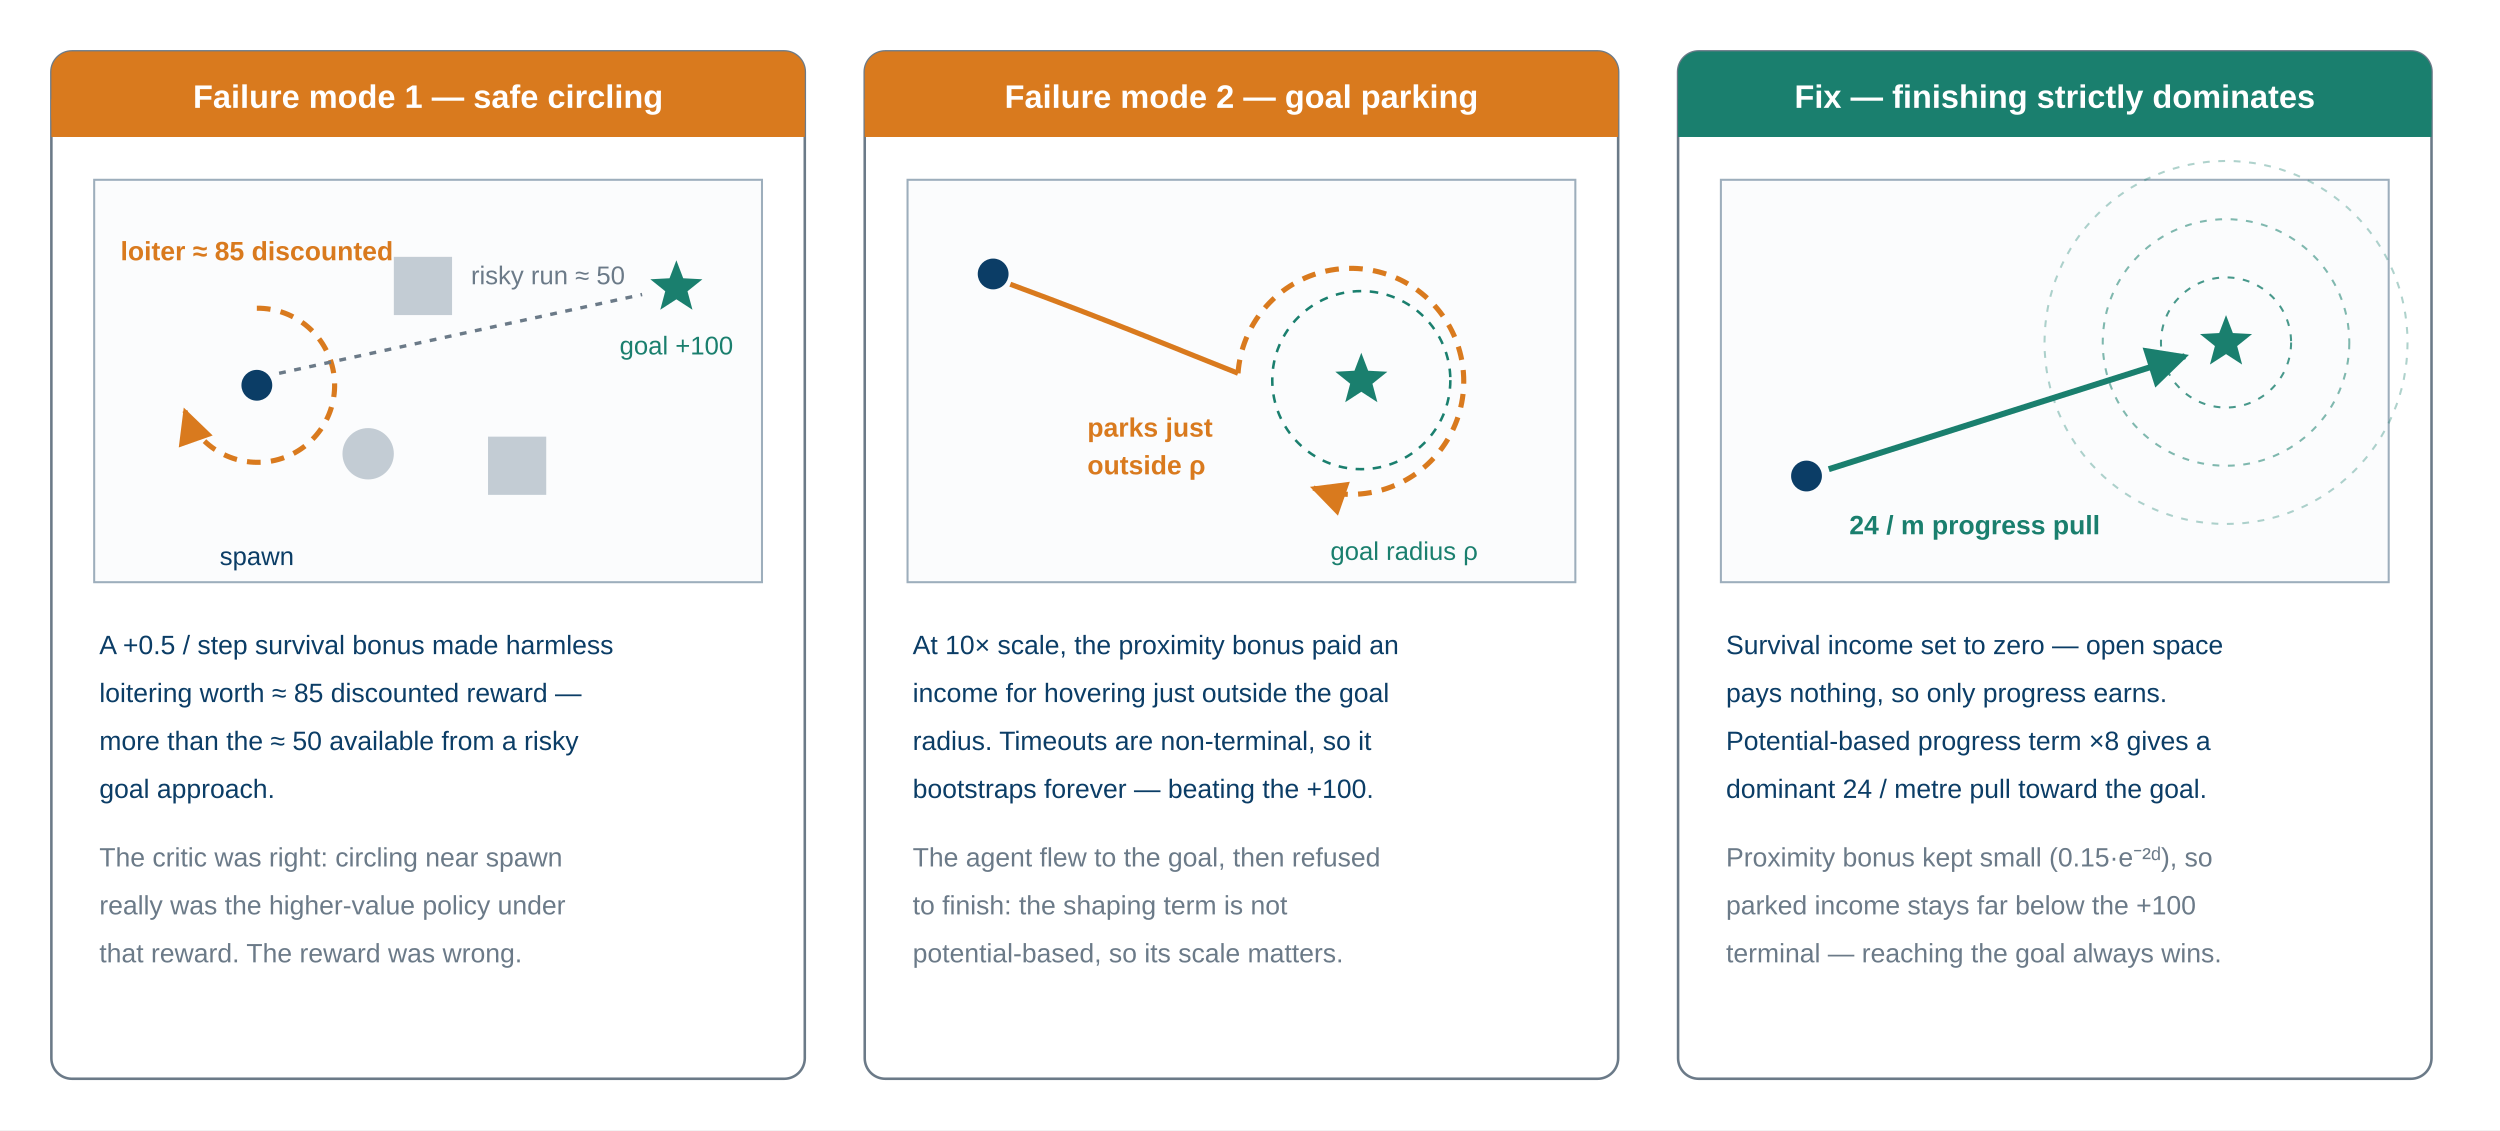
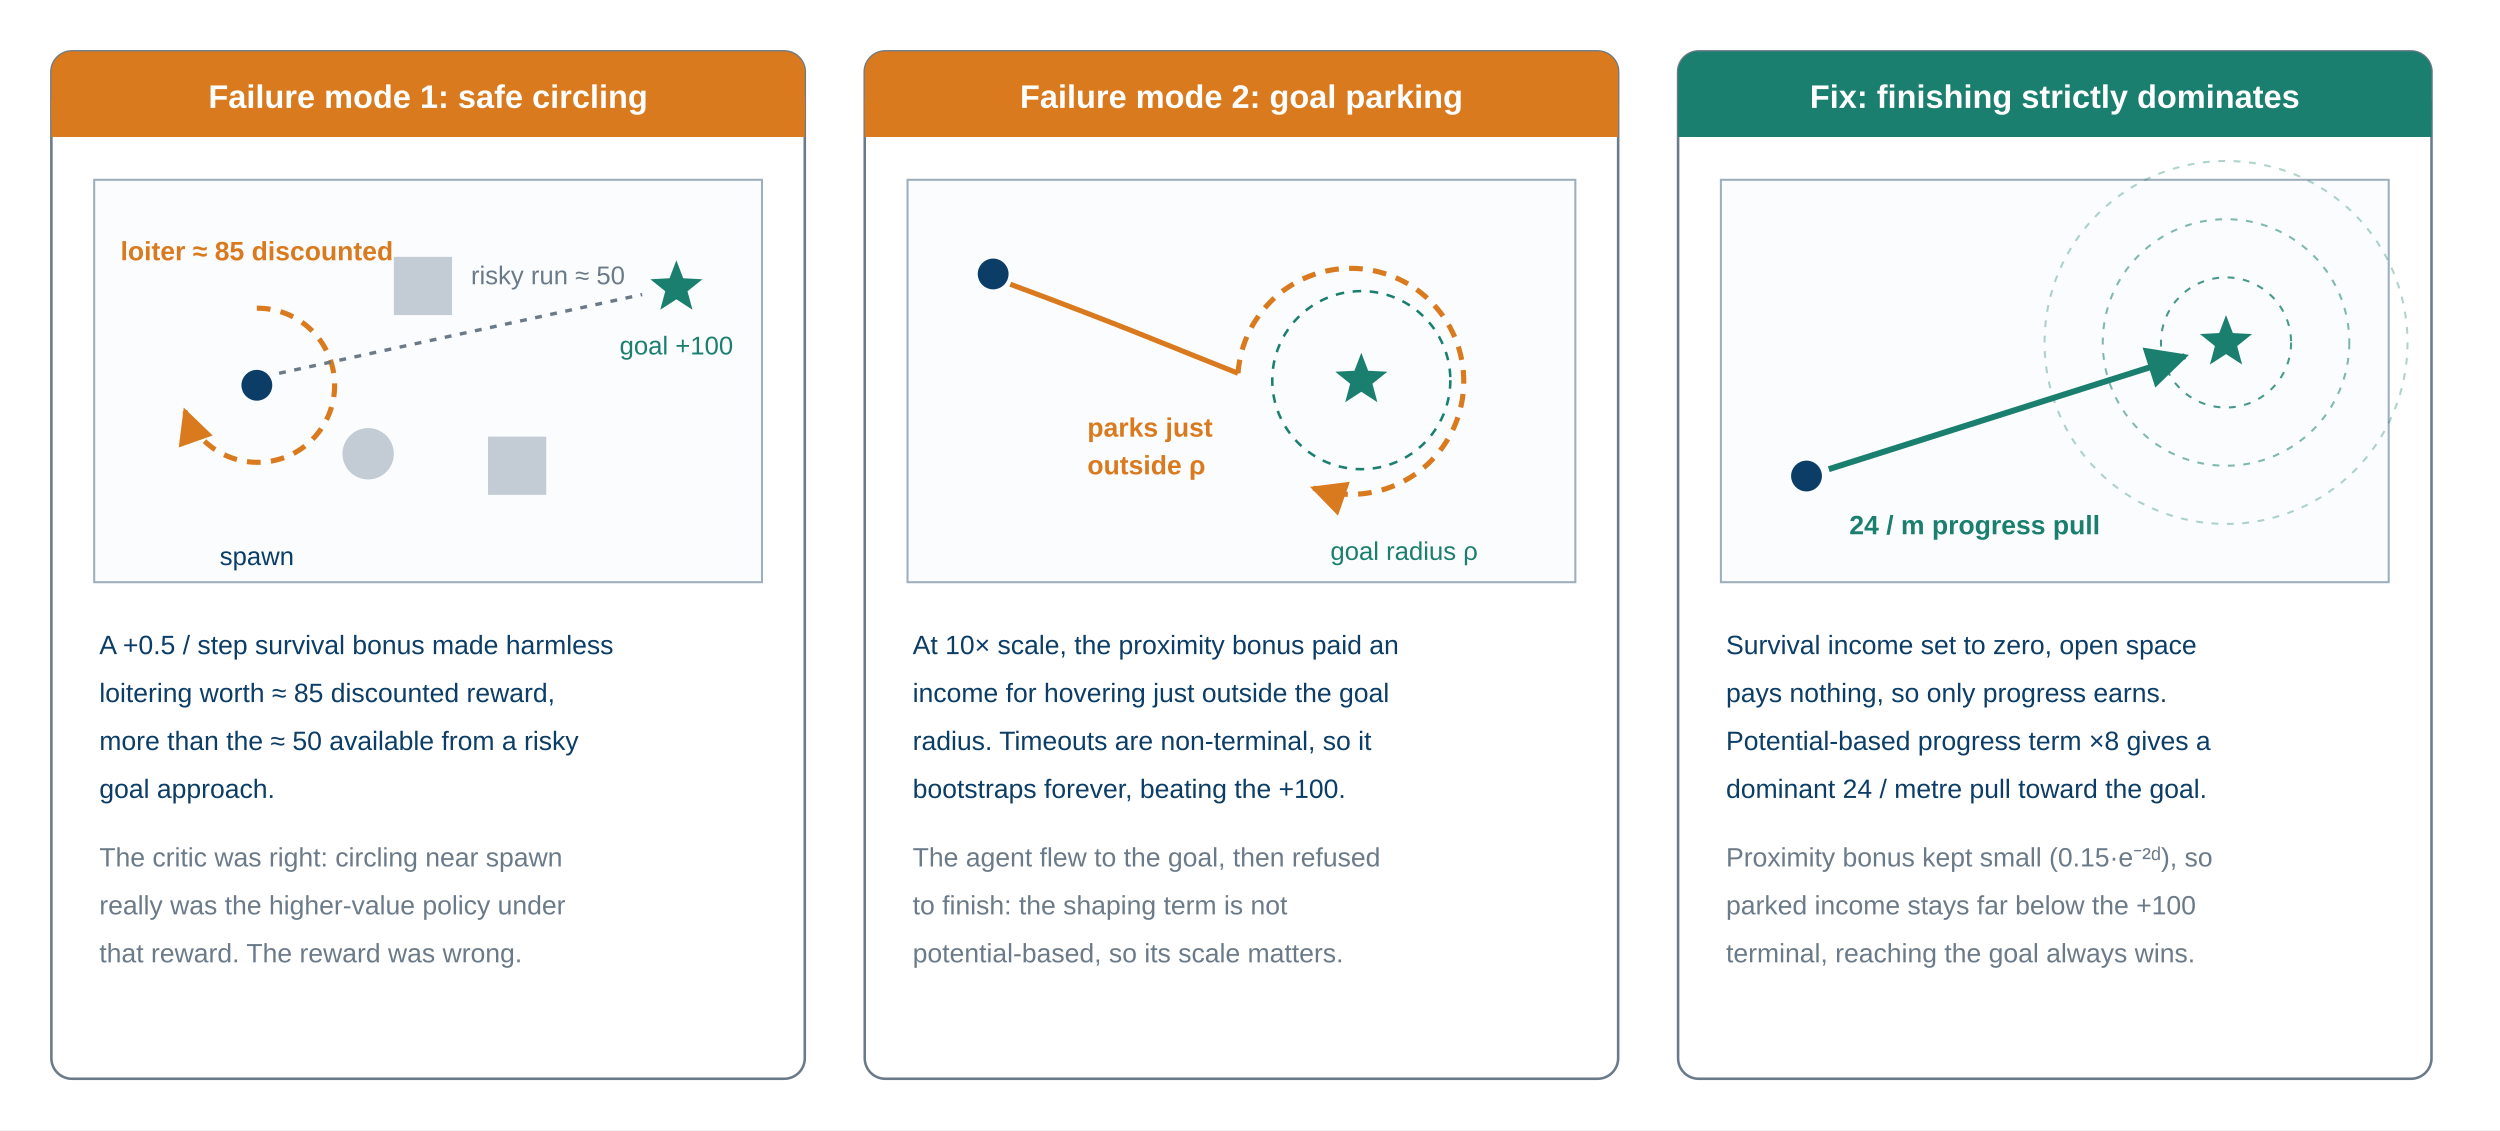
<svg xmlns="http://www.w3.org/2000/svg" viewBox="0 0 1460 660" width="1460" height="660" font-family="Segoe UI, Arial, sans-serif">
  <defs>
    <marker id="arrO" viewBox="0 0 10 10" refX="9" refY="5" markerWidth="7" markerHeight="7" orient="auto-start-reverse">
      <path d="M0,0 L10,5 L0,10 z" fill="#d97a1e" />
    </marker>
    <marker id="arrT" viewBox="0 0 10 10" refX="9" refY="5" markerWidth="7" markerHeight="7" orient="auto-start-reverse">
      <path d="M0,0 L10,5 L0,10 z" fill="#1a7f6e" />
    </marker>
  </defs>
  <rect x="0" y="0" width="1460" height="660" fill="#ffffff" />
  <g transform="translate(30,0)">
    <rect x="0" y="30" width="440" height="600" rx="12" fill="#ffffff" stroke="#6b7a88" stroke-width="1.5" />
    <rect x="0" y="30" width="440" height="50" rx="12" fill="#d97a1e" />
    <rect x="0" y="58" width="440" height="22" fill="#d97a1e" />
-     <text x="220" y="63" font-size="19" fill="#ffffff" text-anchor="middle" font-weight="700">Failure mode 1 — safe circling</text>
+     <text x="220" y="63" font-size="19" fill="#ffffff" text-anchor="middle" font-weight="700">Failure mode 1: safe circling</text>
    <rect x="25" y="105" width="390" height="235" fill="#fbfcfd" stroke="#9daebc" stroke-width="1.2" />
    <rect x="200" y="150" width="34" height="34" fill="#c3ccd4" />
    <rect x="255" y="255" width="34" height="34" fill="#c3ccd4" />
    <circle cx="185" cy="265" r="15" fill="#c3ccd4" />
    <circle cx="120" cy="225" r="9" fill="#0b3d66" />
    <text x="120" y="330" font-size="15" fill="#0b3d66" text-anchor="middle">spawn</text>
    <path d="M120,180 A45,45 0 1 1 78,240" fill="none" stroke="#d97a1e" stroke-width="3" stroke-dasharray="8,6" marker-end="url(#arrO)" />
    <text x="120" y="152" font-size="15.5" fill="#d97a1e" text-anchor="middle" font-weight="600">loiter ≈ 85 discounted</text>
    <path d="M133,218 L345,172" fill="none" stroke="#6b7a88" stroke-width="2" stroke-dasharray="4,5" />
    <text x="290" y="166" font-size="15" fill="#6b7a88" text-anchor="middle">risky run ≈ 50</text>
    <g transform="translate(365,168)">
      <polygon points="0,-16 4,-5.5 15.2,-4.9 6.5,2.1 9.4,12.9 0,6.8 -9.4,12.9 -6.5,2.1 -15.2,-4.9 -4,-5.5" fill="#1a7f6e" />
    </g>
    <text x="365" y="207" font-size="15" fill="#1a7f6e" text-anchor="middle">goal +100</text>
    <text x="28" y="382" font-size="15.5" fill="#0b3d66">A +0.5 / step survival bonus made harmless</text>
-     <text x="28" y="410" font-size="15.5" fill="#0b3d66">loitering worth ≈ 85 discounted reward —</text>
+     <text x="28" y="410" font-size="15.5" fill="#0b3d66">loitering worth ≈ 85 discounted reward,</text>
    <text x="28" y="438" font-size="15.5" fill="#0b3d66">more than the ≈ 50 available from a risky</text>
    <text x="28" y="466" font-size="15.5" fill="#0b3d66">goal approach.</text>
    <text x="28" y="506" font-size="15.5" fill="#6b7a88">The critic was right: circling near spawn</text>
    <text x="28" y="534" font-size="15.5" fill="#6b7a88">really was the higher-value policy under</text>
    <text x="28" y="562" font-size="15.5" fill="#6b7a88">that reward. The reward was wrong.</text>
  </g>
  <g transform="translate(505,0)">
    <rect x="0" y="30" width="440" height="600" rx="12" fill="#ffffff" stroke="#6b7a88" stroke-width="1.5" />
    <rect x="0" y="30" width="440" height="50" rx="12" fill="#d97a1e" />
    <rect x="0" y="58" width="440" height="22" fill="#d97a1e" />
-     <text x="220" y="63" font-size="19" fill="#ffffff" text-anchor="middle" font-weight="700">Failure mode 2 — goal parking</text>
+     <text x="220" y="63" font-size="19" fill="#ffffff" text-anchor="middle" font-weight="700">Failure mode 2: goal parking</text>
    <rect x="25" y="105" width="390" height="235" fill="#fbfcfd" stroke="#9daebc" stroke-width="1.2" />
    <circle cx="290" cy="222" r="52" fill="none" stroke="#1a7f6e" stroke-width="1.5" stroke-dasharray="5,5" />
    <g transform="translate(290,222)">
      <polygon points="0,-16 4,-5.5 15.2,-4.9 6.5,2.1 9.4,12.9 0,6.8 -9.4,12.9 -6.5,2.1 -15.2,-4.9 -4,-5.5" fill="#1a7f6e" />
    </g>
    <text x="315" y="327" font-size="15" fill="#1a7f6e" text-anchor="middle">goal radius ρ</text>
    <circle cx="75" cy="160" r="9" fill="#0b3d66" />
    <path d="M85,166 C150,190 185,205 218,218" fill="none" stroke="#d97a1e" stroke-width="3" />
    <path d="M218,218 A66,66 0 1 1 262,285" fill="none" stroke="#d97a1e" stroke-width="3" stroke-dasharray="8,6" marker-end="url(#arrO)" />
    <text x="130" y="255" font-size="15.5" fill="#d97a1e" font-weight="600">parks just</text>
    <text x="130" y="277" font-size="15.5" fill="#d97a1e" font-weight="600">outside ρ</text>
    <text x="28" y="382" font-size="15.5" fill="#0b3d66">At 10× scale, the proximity bonus paid an</text>
    <text x="28" y="410" font-size="15.5" fill="#0b3d66">income for hovering just outside the goal</text>
    <text x="28" y="438" font-size="15.5" fill="#0b3d66">radius. Timeouts are non-terminal, so it</text>
-     <text x="28" y="466" font-size="15.5" fill="#0b3d66">bootstraps forever — beating the +100.</text>
+     <text x="28" y="466" font-size="15.5" fill="#0b3d66">bootstraps forever, beating the +100.</text>
    <text x="28" y="506" font-size="15.5" fill="#6b7a88">The agent flew to the goal, then refused</text>
    <text x="28" y="534" font-size="15.5" fill="#6b7a88">to finish: the shaping term is not</text>
    <text x="28" y="562" font-size="15.5" fill="#6b7a88">potential-based, so its scale matters.</text>
  </g>
  <g transform="translate(980,0)">
    <rect x="0" y="30" width="440" height="600" rx="12" fill="#ffffff" stroke="#6b7a88" stroke-width="1.5" />
    <rect x="0" y="30" width="440" height="50" rx="12" fill="#1a7f6e" />
    <rect x="0" y="58" width="440" height="22" fill="#1a7f6e" />
-     <text x="220" y="63" font-size="19" fill="#ffffff" text-anchor="middle" font-weight="700">Fix — finishing strictly dominates</text>
+     <text x="220" y="63" font-size="19" fill="#ffffff" text-anchor="middle" font-weight="700">Fix: finishing strictly dominates</text>
    <rect x="25" y="105" width="390" height="235" fill="#fbfcfd" stroke="#9daebc" stroke-width="1.2" />
    <circle cx="320" cy="200" r="38" fill="none" stroke="#1a7f6e" stroke-width="1.2" stroke-dasharray="4,5" opacity="0.8" />
    <circle cx="320" cy="200" r="72" fill="none" stroke="#1a7f6e" stroke-width="1.2" stroke-dasharray="4,5" opacity="0.55" />
    <circle cx="320" cy="200" r="106" fill="none" stroke="#1a7f6e" stroke-width="1.2" stroke-dasharray="4,5" opacity="0.35" />
    <g transform="translate(320,200)">
      <polygon points="0,-16 4,-5.5 15.2,-4.9 6.5,2.1 9.4,12.9 0,6.8 -9.4,12.9 -6.5,2.1 -15.2,-4.9 -4,-5.5" fill="#1a7f6e" />
    </g>
    <circle cx="75" cy="278" r="9" fill="#0b3d66" />
    <path d="M88,274 L296,208" fill="none" stroke="#1a7f6e" stroke-width="3.5" marker-end="url(#arrT)" />
    <text x="100" y="312" font-size="15.5" fill="#1a7f6e" font-weight="600">24 / m progress pull</text>
-     <text x="28" y="382" font-size="15.5" fill="#0b3d66">Survival income set to zero — open space</text>
+     <text x="28" y="382" font-size="15.5" fill="#0b3d66">Survival income set to zero, open space</text>
    <text x="28" y="410" font-size="15.5" fill="#0b3d66">pays nothing, so only progress earns.</text>
    <text x="28" y="438" font-size="15.5" fill="#0b3d66">Potential-based progress term ×8 gives a</text>
    <text x="28" y="466" font-size="15.5" fill="#0b3d66">dominant 24 / metre pull toward the goal.</text>
    <text x="28" y="506" font-size="15.5" fill="#6b7a88">Proximity bonus kept small (0.15·e⁻²ᵈ), so</text>
    <text x="28" y="534" font-size="15.5" fill="#6b7a88">parked income stays far below the +100</text>
-     <text x="28" y="562" font-size="15.5" fill="#6b7a88">terminal — reaching the goal always wins.</text>
+     <text x="28" y="562" font-size="15.5" fill="#6b7a88">terminal, reaching the goal always wins.</text>
  </g>
</svg>
